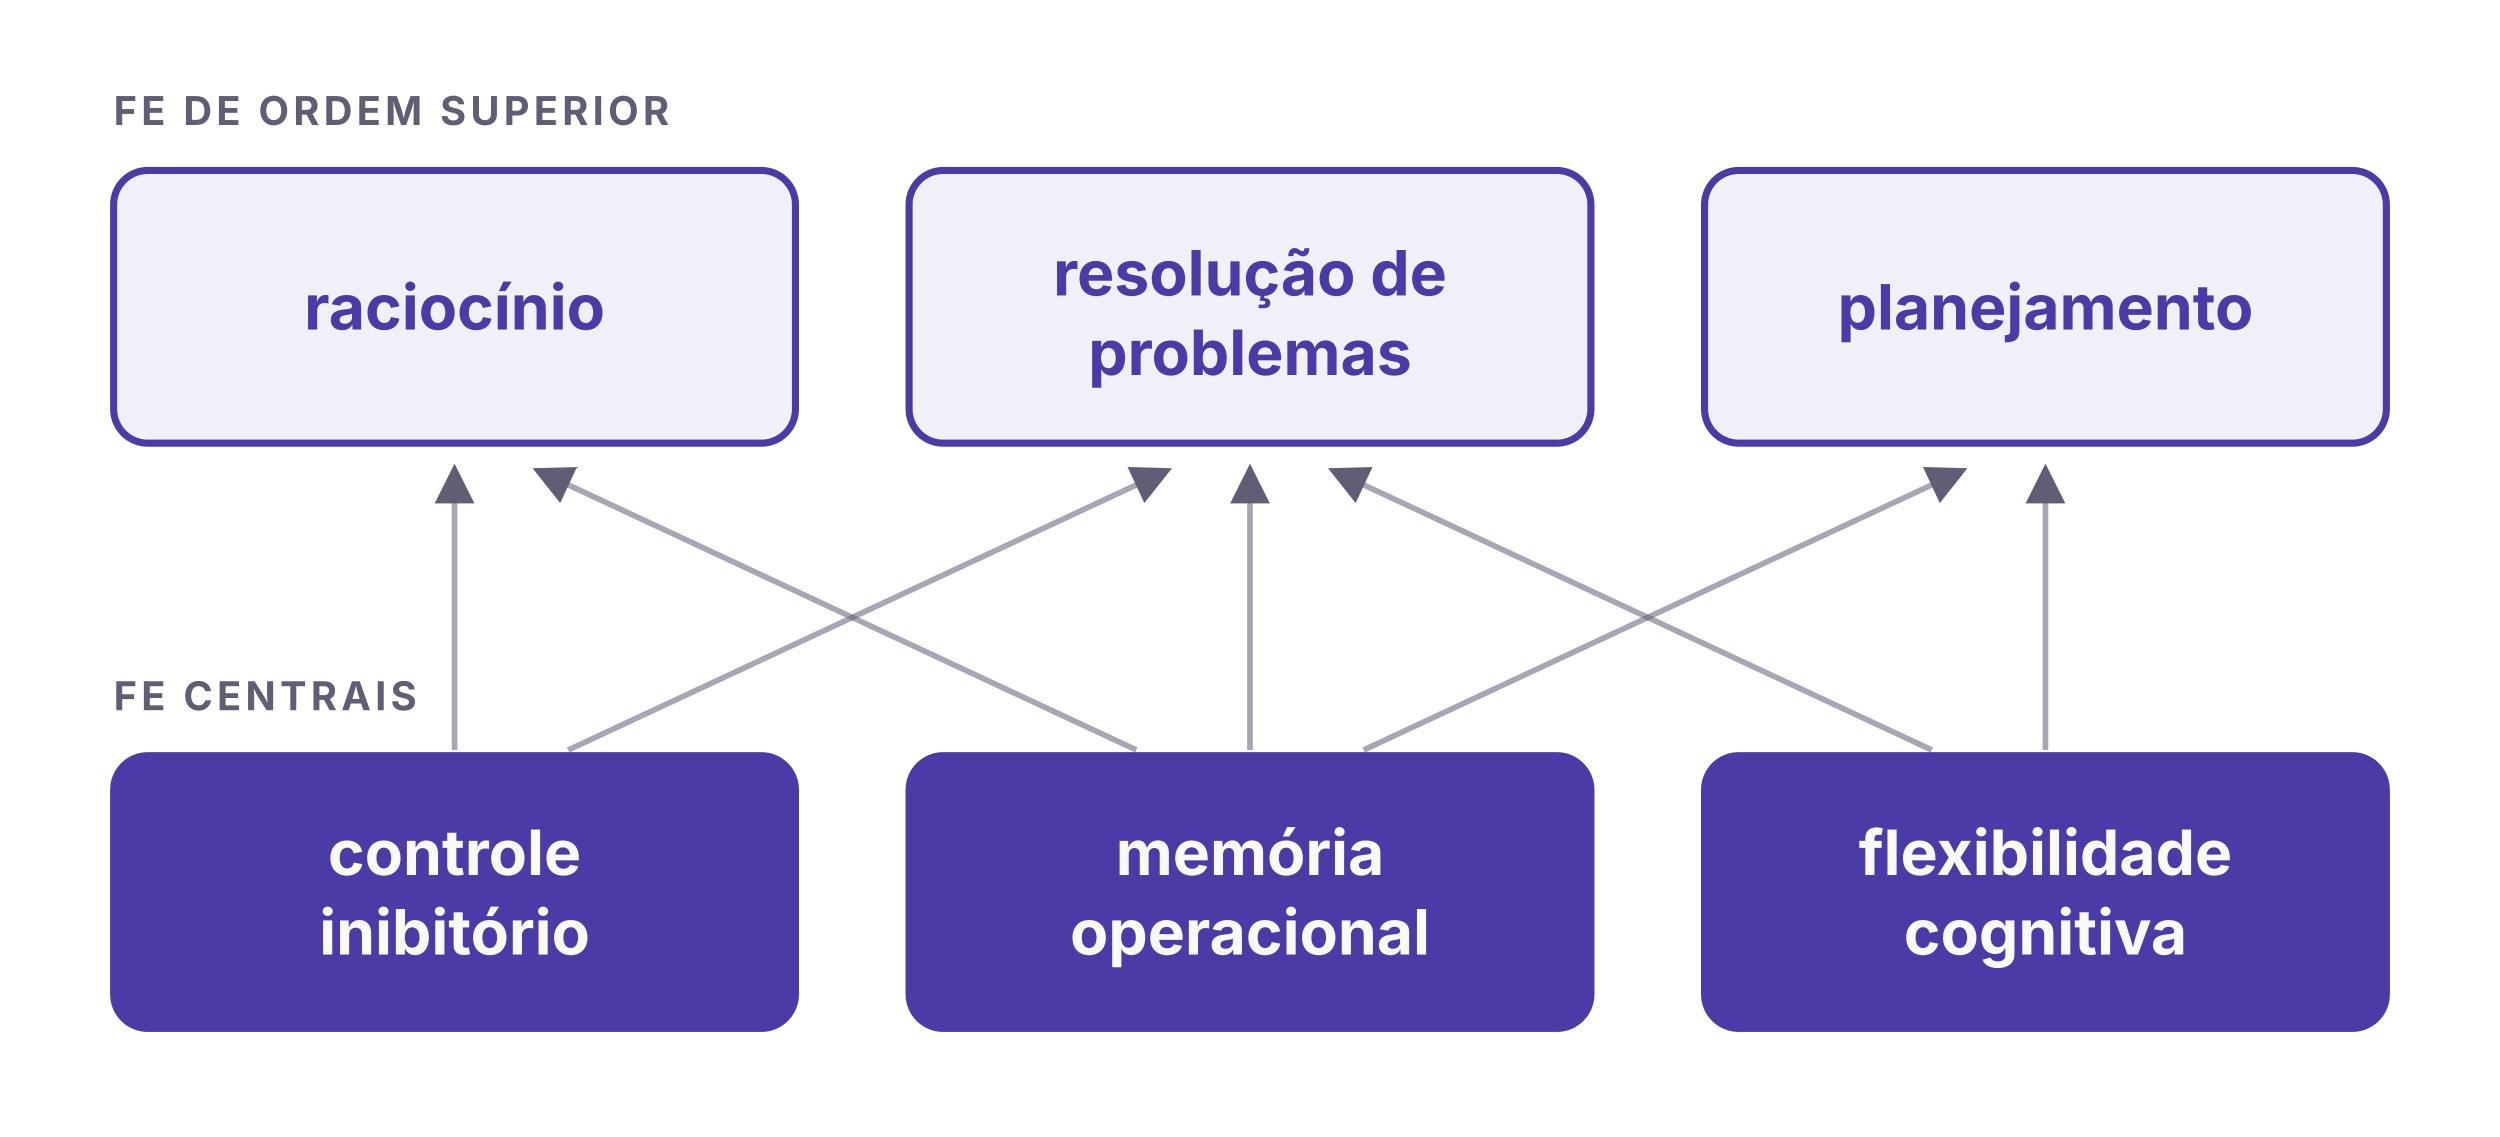
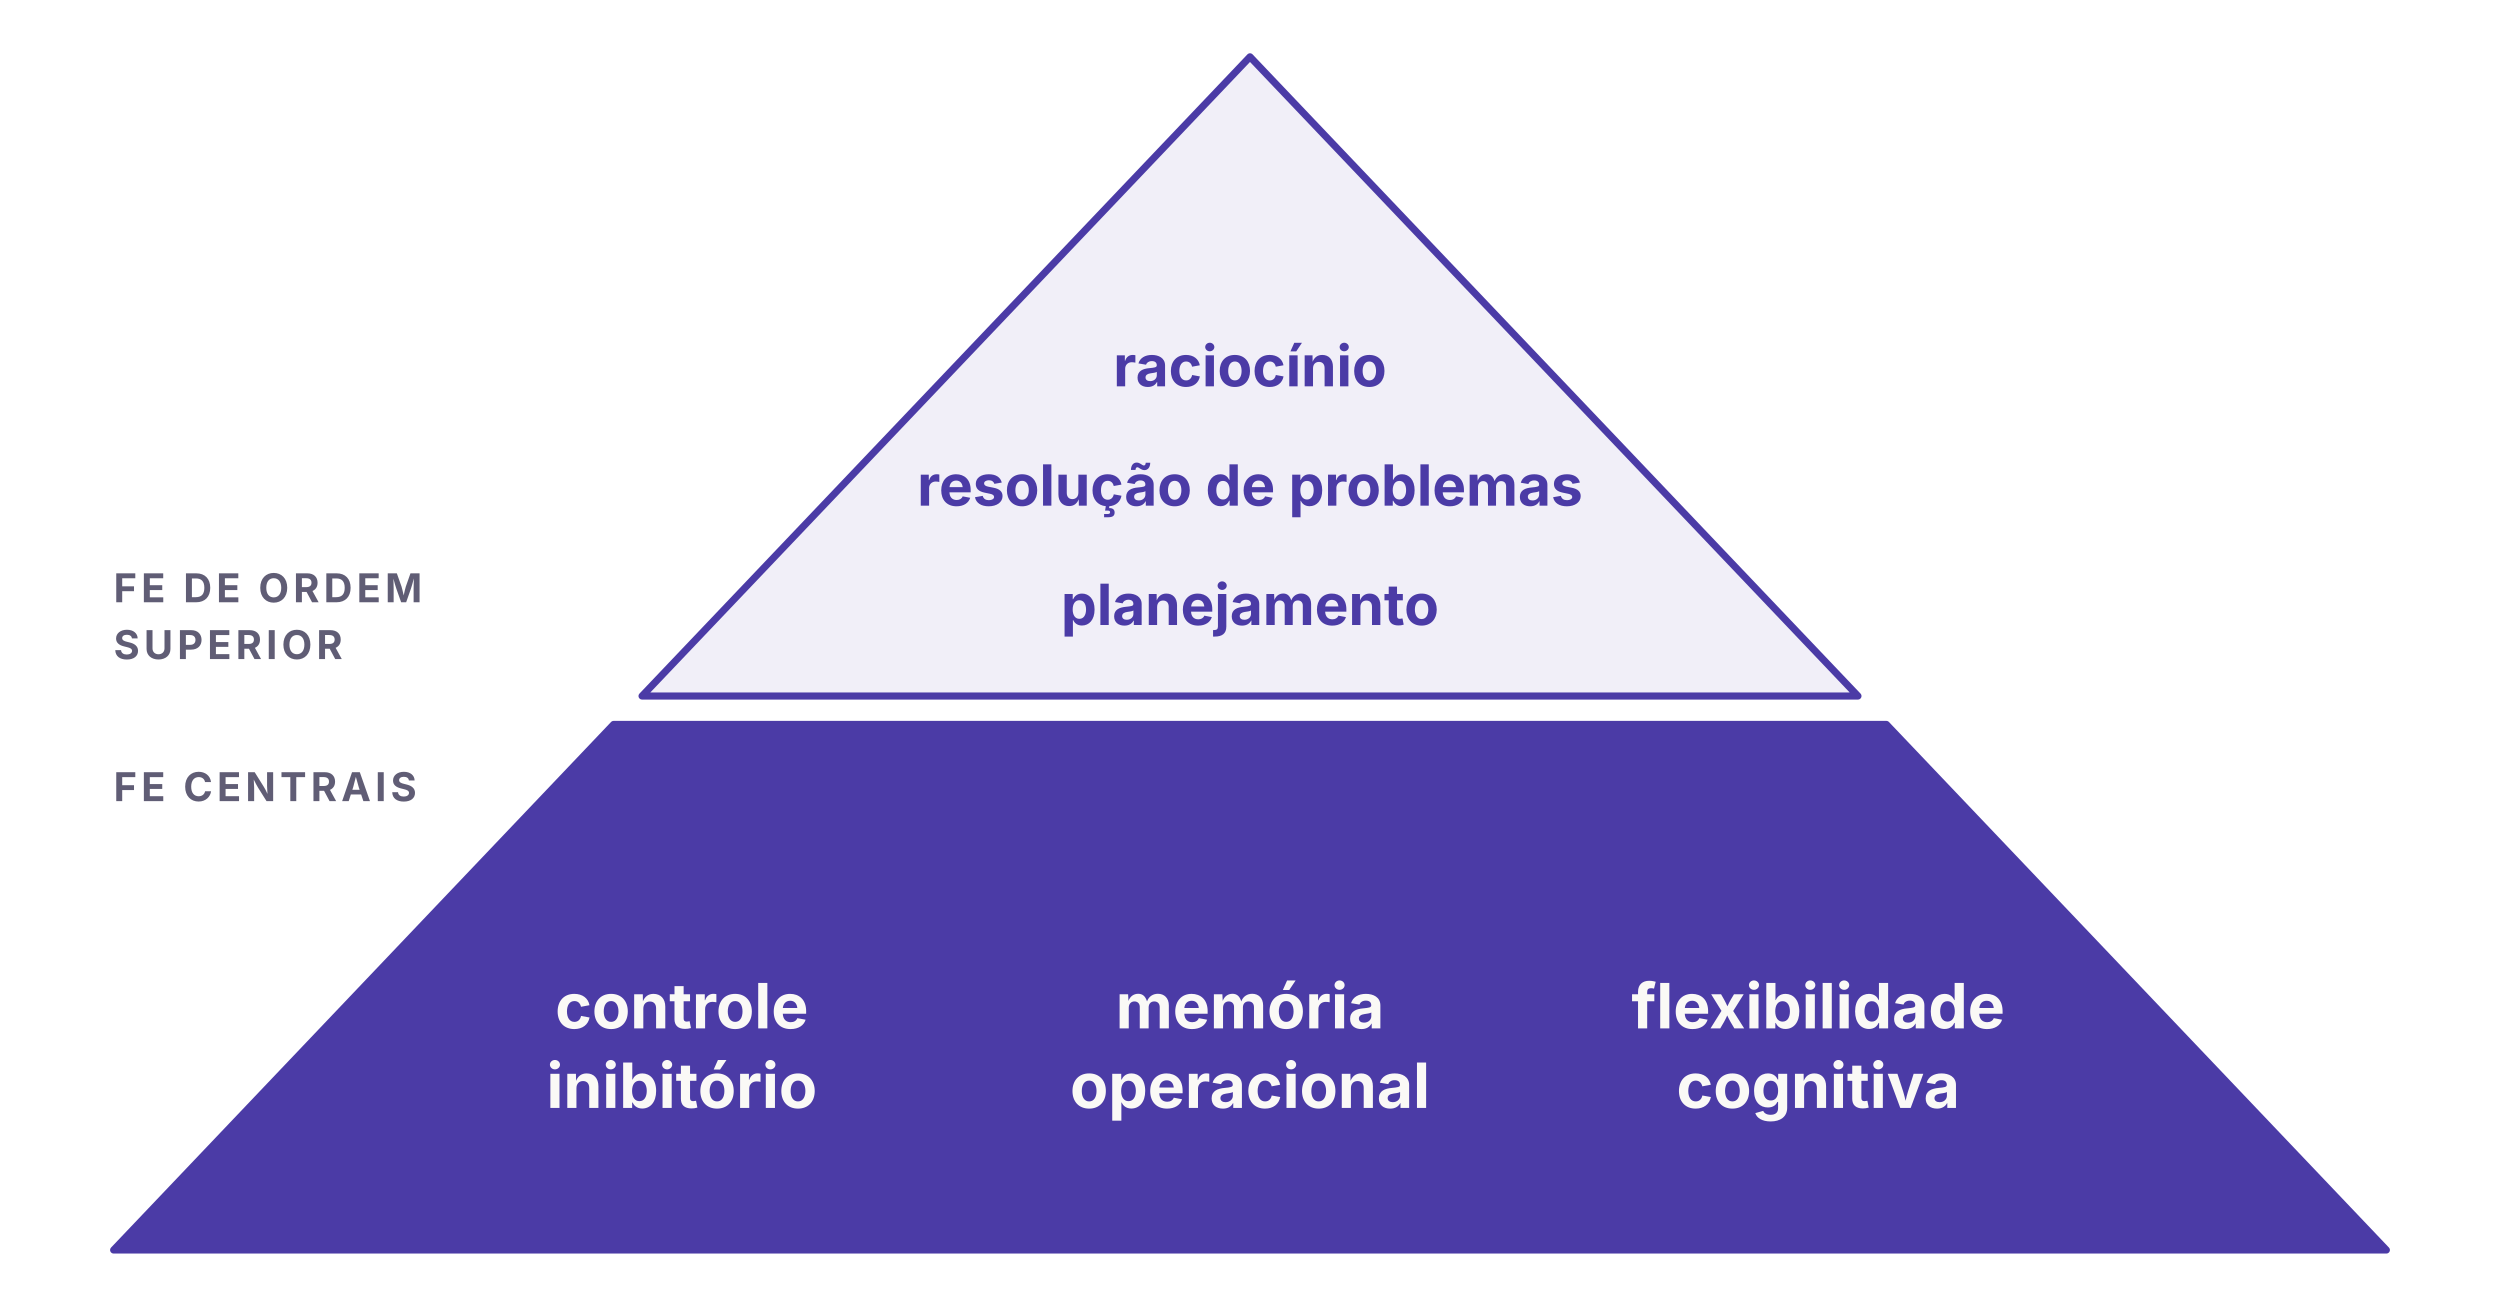
- <svg xmlns="http://www.w3.org/2000/svg" viewBox="0 0 880 400" role="img" aria-label="O modelo de funcoes executivas de Diamond">
-   <defs>
-     <marker id="seta" viewBox="0 0 10 10" refX="8" refY="5" markerWidth="7" markerHeight="7" orient="auto-start-reverse">
-       <path d="M 0 0 L 10 5 L 0 10 Z" fill="#605d75" />
-     </marker>
-   </defs>
+ <svg xmlns="http://www.w3.org/2000/svg" viewBox="0 0 880 460" role="img" aria-label="O modelo de funcoes executivas de Diamond">
  <g font-family="Inter, 'Segoe UI', system-ui, sans-serif" fill="#1e1c2b">
    <g font-size="14" font-weight="700" fill="#605d75" letter-spacing="1.5">
-       <text x="40" y="44">FE DE ORDEM SUPERIOR</text>
-       <text x="40" y="250">FE CENTRAIS</text>
+       <text x="40" y="212">FE DE ORDEM</text>
+       <text x="40" y="232">SUPERIOR</text>
+       <text x="40" y="282">FE CENTRAIS</text>
    </g>
-     <g fill="#4b3ba6" fill-opacity="0.08" stroke="#4b3ba6" stroke-width="2.5">
-       <rect x="40" y="60" width="240" height="96" rx="12" />
-       <rect x="320" y="60" width="240" height="96" rx="12" />
-       <rect x="600" y="60" width="240" height="96" rx="12" />
+     <path d="M 440 20 L 654 245 L 226 245 Z" fill="#4b3ba6" fill-opacity="0.08" stroke="#4b3ba6" stroke-width="2.5" stroke-linejoin="round" />
+     <g font-size="20" font-weight="700" text-anchor="middle" fill="#4b3ba6">
+       <text x="440" y="136">raciocínio</text>
+       <text x="440" y="178">resolução de problemas</text>
+       <text x="440" y="220">planejamento</text>
    </g>
-     <g font-size="22" font-weight="700" text-anchor="middle" fill="#4b3ba6">
-       <text x="160" y="116">raciocínio</text>
-       <text x="440" y="104">resolução de</text>
-       <text x="440" y="132">problemas</text>
-       <text x="720" y="116">planejamento</text>
-     </g>
-     <g stroke="#605d75" stroke-width="2" stroke-opacity="0.55" fill="none" marker-end="url(#seta)">
-       <path d="M 160 264 L 160 166" />
-       <path d="M 440 264 L 440 166" />
-       <path d="M 720 264 L 720 166" />
-       <path d="M 200 264 L 410 166" />
-       <path d="M 680 264 L 470 166" />
-       <path d="M 400 264 L 190 166" />
-       <path d="M 480 264 L 690 166" />
-     </g>
-     <g fill="#4b3ba6" stroke="#4b3ba6" stroke-width="2.5">
-       <rect x="40" y="266" width="240" height="96" rx="12" />
-       <rect x="320" y="266" width="240" height="96" rx="12" />
-       <rect x="600" y="266" width="240" height="96" rx="12" />
-     </g>
+     <path d="M 216 255 L 664 255 L 840 440 L 40 440 Z" fill="#4b3ba6" stroke="#4b3ba6" stroke-width="2.5" stroke-linejoin="round" />
    <g font-size="22" font-weight="700" text-anchor="middle" fill="#faf9f6">
-       <text x="160" y="308">controle</text>
-       <text x="160" y="336">inibitório</text>
-       <text x="440" y="308">memória</text>
-       <text x="440" y="336">operacional</text>
-       <text x="720" y="308">flexibilidade</text>
-       <text x="720" y="336">cognitiva</text>
+       <text x="240" y="362">controle</text>
+       <text x="240" y="390">inibitório</text>
+       <text x="440" y="362">memória</text>
+       <text x="440" y="390">operacional</text>
+       <text x="640" y="362">flexibilidade</text>
+       <text x="640" y="390">cognitiva</text>
    </g>
  </g>
</svg>
